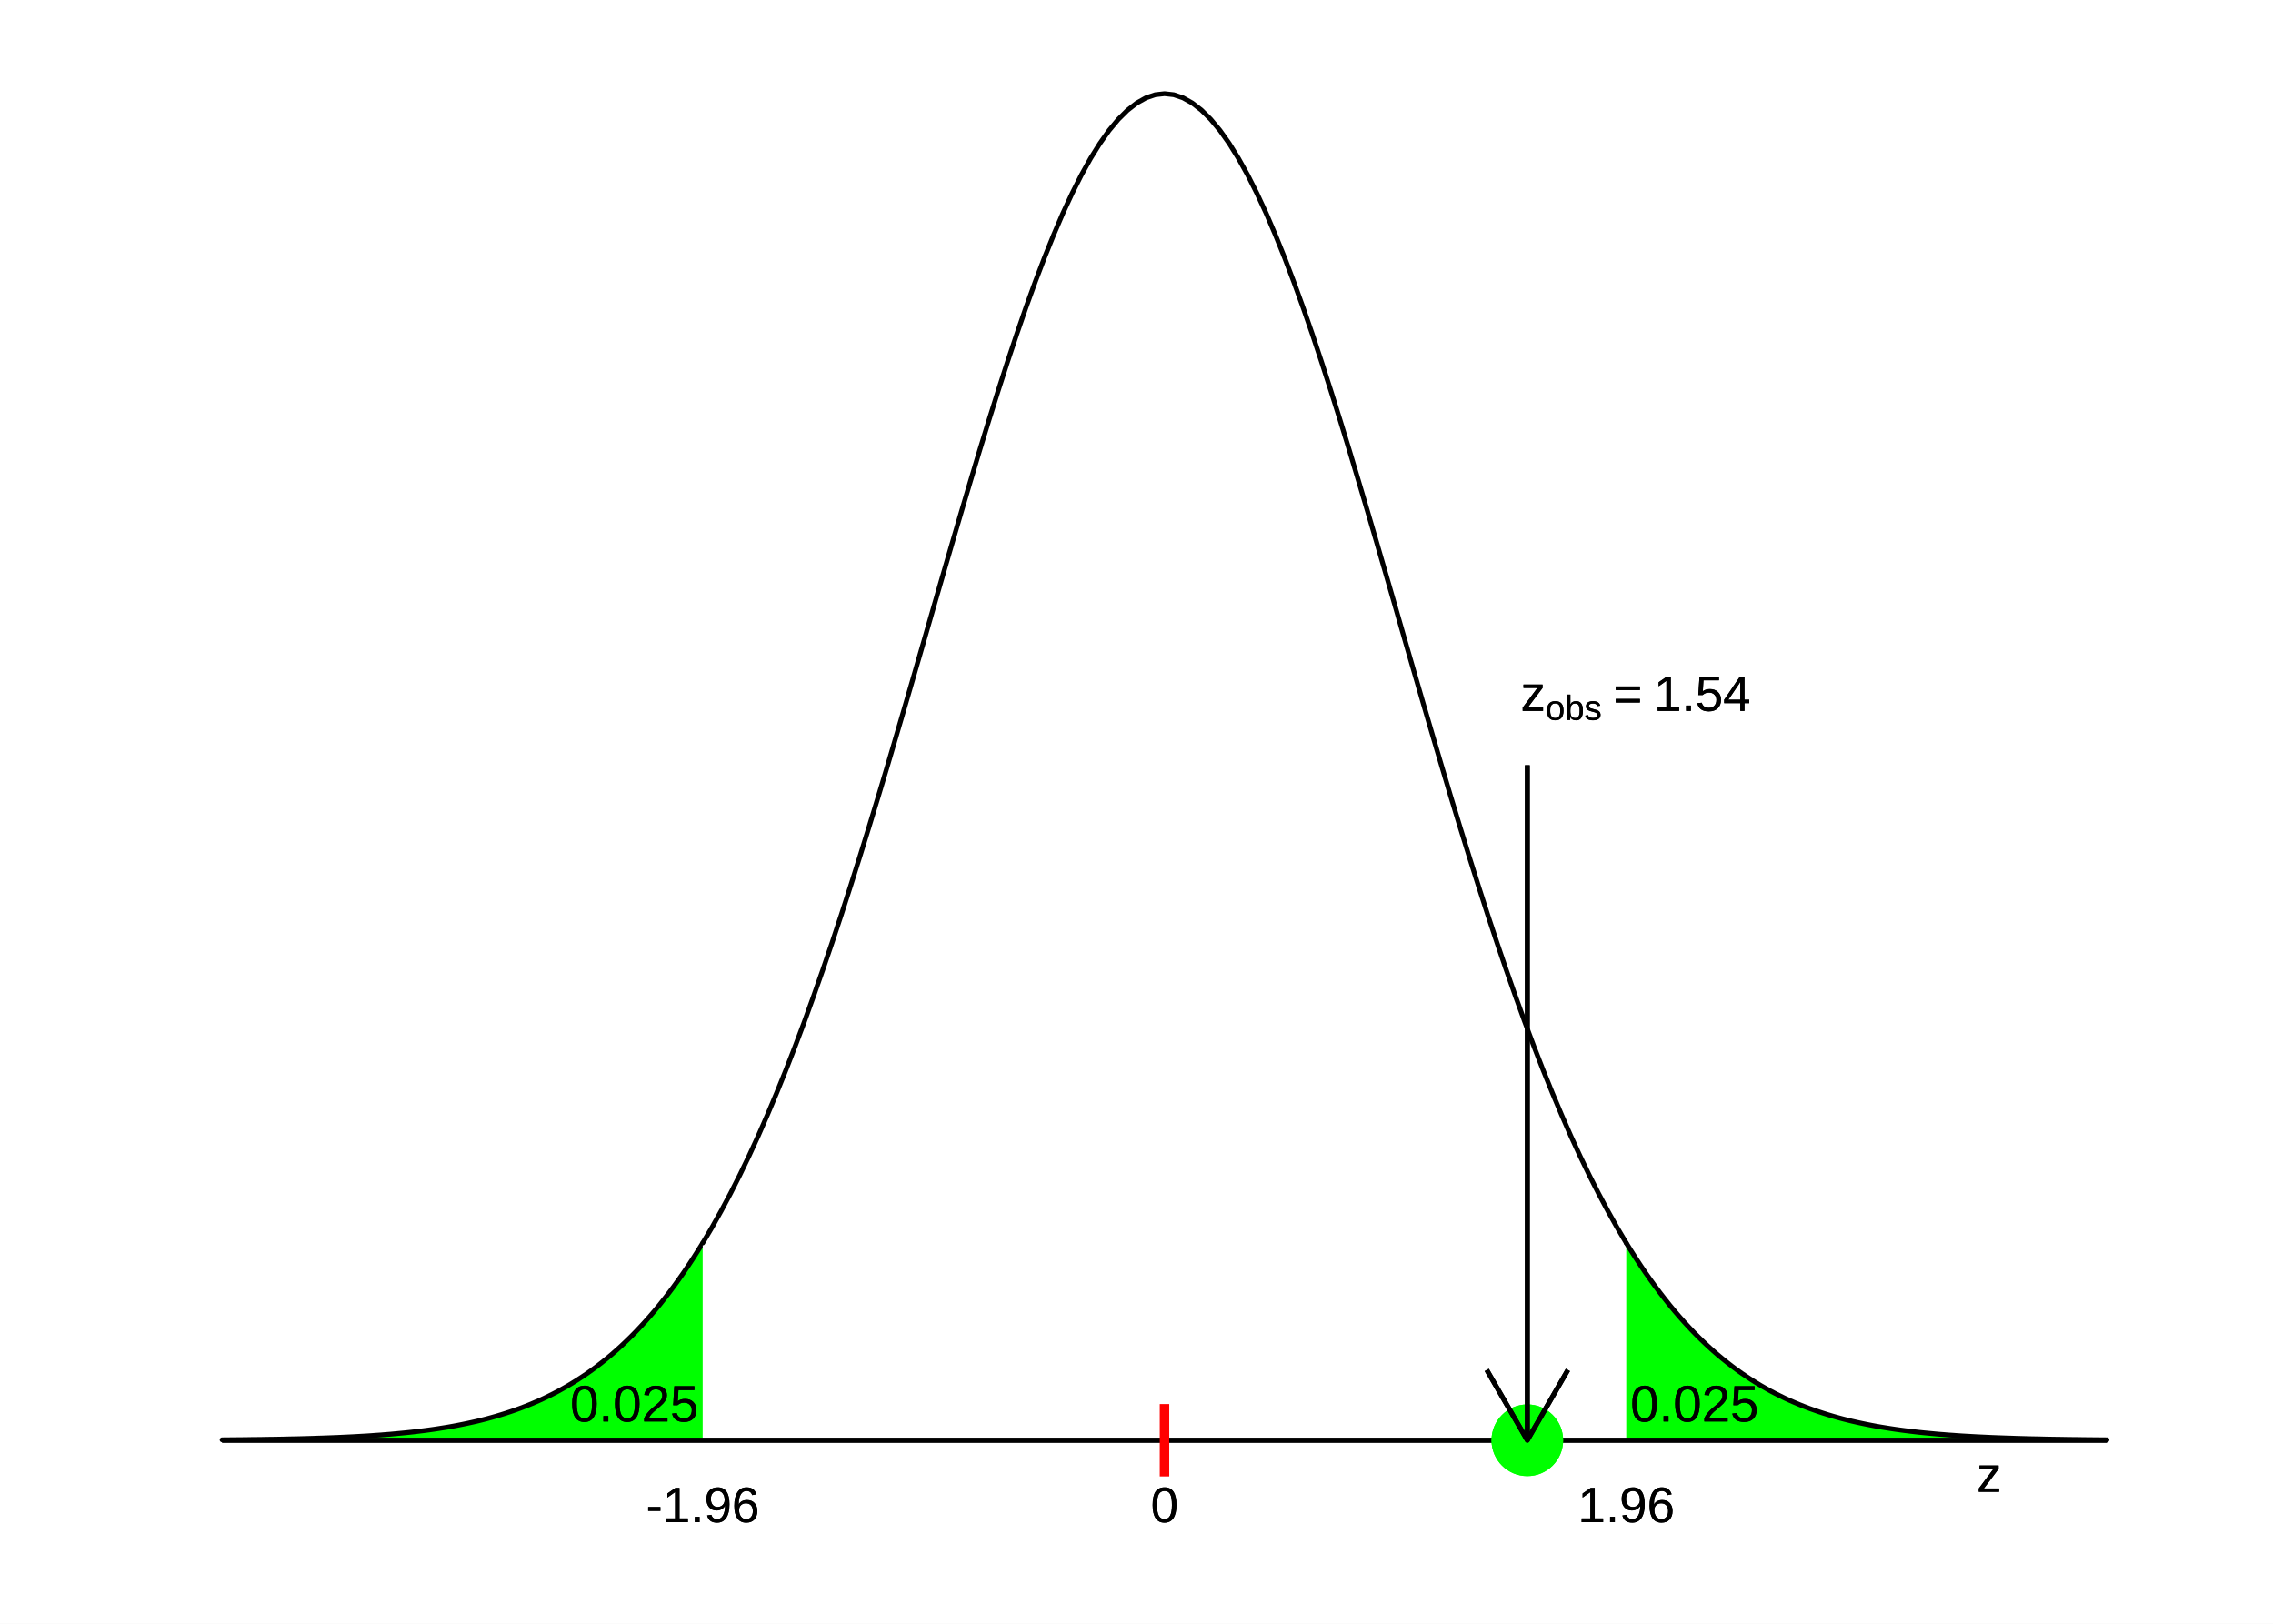
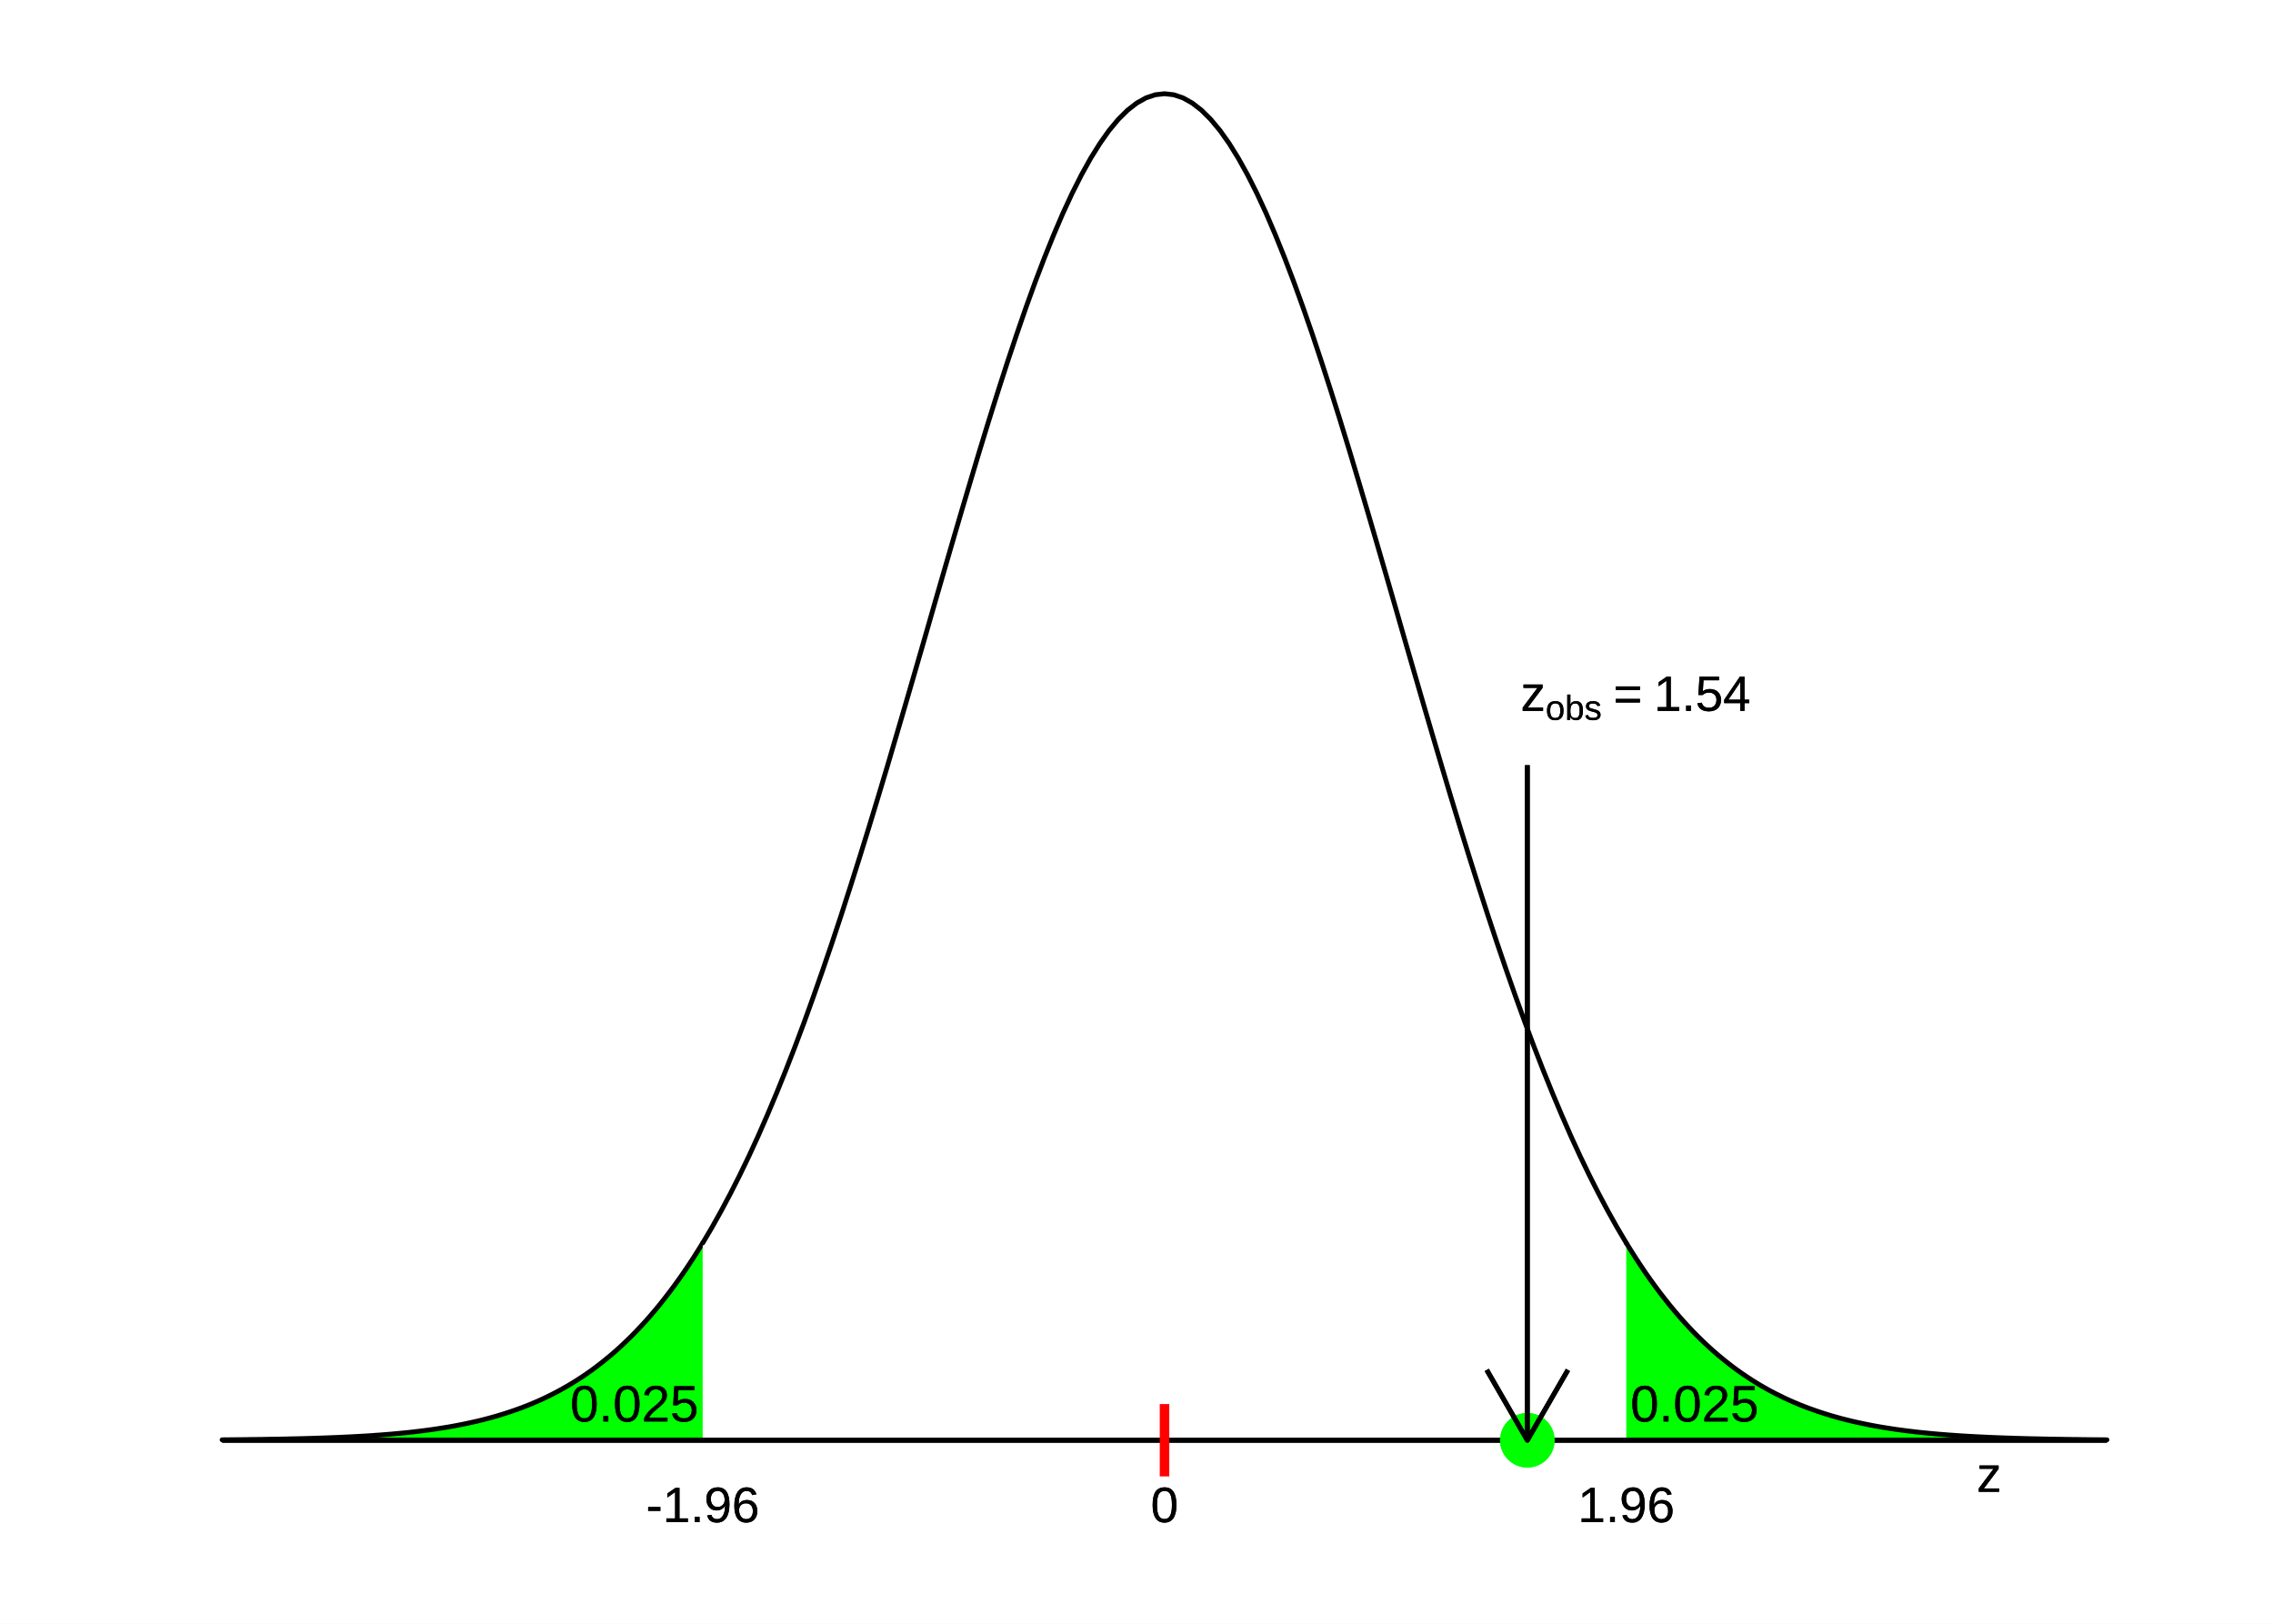
<svg xmlns="http://www.w3.org/2000/svg" viewBox="0 0 504.00 360.00">
  <defs>
    <style type="text/css">
    line, polyline, polygon, path, rect, circle {
      fill: none;
      stroke: #000000;
      stroke-linecap: round;
      stroke-linejoin: round;
      stroke-miterlimit: 10.00;
    }
  </style>
  </defs>
  <rect width="100%" height="100%" style="stroke: none; fill: #FFFFFF;" />
  <defs>
    <clipPath id="cpMTcuOTB8NDk4LjUyfDM0Mi4xMHw1LjQ4">
      <rect x="17.90" y="5.48" width="480.62" height="336.62" />
    </clipPath>
  </defs>
-   <polygon points="49.25,319.22 50.31,319.21 51.38,319.20 52.44,319.19 53.51,319.18 54.57,319.17 55.64,319.15 56.71,319.14 57.77,319.13 58.84,319.11 59.90,319.09 60.97,319.08 62.03,319.06 63.10,319.04 64.17,319.01 65.23,318.99 66.30,318.97 67.36,318.94 68.43,318.91 69.49,318.88 70.56,318.84 71.63,318.81 72.69,318.77 73.76,318.73 74.82,318.69 75.89,318.64 76.95,318.59 78.02,318.54 79.09,318.48 80.15,318.42 81.22,318.36 82.28,318.29 83.35,318.21 84.41,318.14 85.48,318.05 86.55,317.97 87.61,317.87 88.68,317.77 89.74,317.67 90.81,317.56 91.87,317.44 92.94,317.31 94.01,317.18 95.07,317.04 96.14,316.89 97.20,316.73 98.27,316.56 99.34,316.39 100.40,316.20 101.47,316.00 102.53,315.79 103.60,315.57 104.66,315.34 105.73,315.10 106.80,314.84 107.86,314.57 108.93,314.28 109.99,313.98 111.06,313.66 112.12,313.33 113.19,312.98 114.26,312.61 115.32,312.23 116.39,311.82 117.45,311.40 118.52,310.95 119.58,310.49 120.65,310.00 121.72,309.48 122.78,308.95 123.85,308.39 124.91,307.80 125.98,307.19 127.04,306.55 128.11,305.88 129.18,305.18 130.24,304.46 131.31,303.70 132.37,302.91 133.44,302.08 134.50,301.23 135.57,300.34 136.64,299.41 137.70,298.45 138.77,297.44 139.83,296.41 140.90,295.33 141.96,294.21 143.03,293.05 144.10,291.84 145.16,290.60 146.23,289.31 147.29,287.97 148.36,286.59 149.42,285.17 150.49,283.69 151.56,282.17 152.62,280.60 153.69,278.97 154.75,277.30 155.82,275.58 155.82,319.32 154.75,319.32 153.69,319.32 152.62,319.32 151.56,319.32 150.49,319.32 149.42,319.32 148.36,319.32 147.29,319.32 146.23,319.32 145.16,319.32 144.10,319.32 143.03,319.32 141.96,319.32 140.90,319.32 139.83,319.32 138.77,319.32 137.70,319.32 136.64,319.32 135.57,319.32 134.50,319.32 133.44,319.32 132.37,319.32 131.31,319.32 130.24,319.32 129.18,319.32 128.11,319.32 127.04,319.32 125.98,319.32 124.91,319.32 123.85,319.32 122.78,319.32 121.72,319.32 120.65,319.32 119.58,319.32 118.52,319.32 117.45,319.32 116.39,319.32 115.32,319.32 114.26,319.32 113.19,319.32 112.12,319.32 111.06,319.32 109.99,319.32 108.93,319.32 107.86,319.32 106.80,319.32 105.73,319.32 104.66,319.32 103.60,319.32 102.53,319.32 101.47,319.32 100.40,319.32 99.34,319.32 98.27,319.32 97.20,319.32 96.14,319.32 95.07,319.32 94.01,319.32 92.94,319.32 91.87,319.32 90.81,319.32 89.74,319.32 88.68,319.32 87.61,319.32 86.55,319.32 85.48,319.32 84.41,319.32 83.35,319.32 82.28,319.32 81.22,319.32 80.15,319.32 79.09,319.32 78.02,319.32 76.95,319.32 75.89,319.32 74.82,319.32 73.76,319.32 72.69,319.32 71.63,319.32 70.56,319.32 69.49,319.32 68.43,319.32 67.36,319.32 66.30,319.32 65.23,319.32 64.17,319.32 63.10,319.32 62.03,319.32 60.97,319.32 59.90,319.32 58.84,319.32 57.77,319.32 56.71,319.32 55.64,319.32 54.57,319.32 53.51,319.32 52.44,319.32 51.38,319.32 50.31,319.32 49.25,319.32 " style="stroke-width: 0.75; stroke: none; fill: #00FF00;" clip-path="url(#cpMTcuOTB8NDk4LjUyfDM0Mi4xMHw1LjQ4)" />
+   <polygon points="49.25,319.22 50.31,319.21 51.38,319.20 52.44,319.19 53.51,319.18 54.57,319.17 55.64,319.15 56.71,319.14 57.77,319.13 58.84,319.11 59.90,319.09 60.97,319.08 62.03,319.06 63.10,319.04 64.17,319.01 65.23,318.99 66.30,318.97 67.36,318.94 68.43,318.91 69.49,318.88 70.56,318.84 71.63,318.81 72.69,318.77 73.76,318.73 74.82,318.69 75.89,318.64 76.95,318.59 78.02,318.54 79.09,318.48 80.15,318.42 81.22,318.36 82.28,318.29 83.35,318.21 84.41,318.14 85.48,318.05 86.55,317.97 87.61,317.87 88.68,317.77 89.74,317.67 90.81,317.56 91.87,317.44 92.94,317.31 94.01,317.18 95.07,317.04 96.14,316.89 97.20,316.73 98.27,316.56 99.34,316.39 100.40,316.20 101.47,316.00 102.53,315.79 103.60,315.57 104.66,315.34 105.73,315.10 106.80,314.84 107.86,314.57 108.93,314.28 109.99,313.98 111.06,313.66 112.12,313.33 113.19,312.98 114.26,312.61 115.32,312.23 116.39,311.82 117.45,311.40 118.52,310.95 119.58,310.49 120.65,310.00 121.72,309.48 122.78,308.95 123.85,308.39 124.91,307.80 125.98,307.19 127.04,306.55 128.11,305.88 129.18,305.18 130.24,304.46 131.31,303.70 132.37,302.91 133.44,302.08 134.50,301.23 135.57,300.34 136.64,299.41 137.70,298.45 138.77,297.44 139.83,296.41 140.90,295.33 141.96,294.21 143.03,293.05 144.10,291.84 145.16,290.60 146.23,289.31 147.29,287.97 148.36,286.59 149.42,285.17 150.49,283.69 151.56,282.17 152.62,280.60 153.69,278.97 154.75,277.30 155.82,275.58 155.82,319.32 154.75,319.32 153.69,319.32 152.62,319.32 151.56,319.32 150.49,319.32 149.42,319.32 148.36,319.32 147.29,319.32 146.23,319.32 145.16,319.32 144.10,319.32 143.03,319.32 141.96,319.32 140.90,319.32 139.83,319.32 138.77,319.32 137.70,319.32 136.64,319.32 135.57,319.32 134.50,319.32 133.44,319.32 132.37,319.32 131.31,319.32 130.24,319.32 129.18,319.32 128.11,319.32 127.04,319.32 125.98,319.32 124.91,319.32 123.85,319.32 122.78,319.32 121.72,319.32 120.65,319.32 119.58,319.32 118.52,319.32 117.45,319.32 116.39,319.32 115.32,319.32 114.26,319.32 113.19,319.32 112.12,319.32 111.06,319.32 109.99,319.32 108.93,319.32 107.86,319.32 106.80,319.32 105.73,319.32 104.66,319.32 103.60,319.32 102.53,319.32 101.47,319.32 100.40,319.32 99.34,319.32 98.27,319.32 97.20,319.32 96.14,319.32 95.07,319.32 94.01,319.32 92.94,319.32 91.87,319.32 90.81,319.32 89.74,319.32 88.68,319.32 87.61,319.32 86.55,319.32 85.48,319.32 84.41,319.32 83.35,319.32 82.28,319.32 81.22,319.32 80.15,319.32 79.09,319.32 78.02,319.32 76.95,319.32 75.89,319.32 74.82,319.32 73.76,319.32 72.69,319.32 71.63,319.32 70.56,319.32 69.49,319.32 68.43,319.32 67.36,319.32 66.30,319.32 65.23,319.32 64.17,319.32 63.10,319.32 62.03,319.32 60.97,319.32 59.90,319.32 58.84,319.32 57.77,319.32 56.71,319.32 55.64,319.32 54.57,319.32 53.51,319.32 52.44,319.32 51.38,319.32 50.31,319.32 49.25,319.32 " style="stroke-width: 0.00; stroke: none; fill: #00FF00;" clip-path="url(#cpMTcuOTB8NDk4LjUyfDM0Mi4xMHw1LjQ4)" />
  <polyline points="49.25,319.22 50.31,319.21 51.38,319.20 52.44,319.19 53.51,319.18 54.57,319.17 55.64,319.15 56.71,319.14 57.77,319.13 58.84,319.11 59.90,319.09 60.97,319.08 62.03,319.06 63.10,319.04 64.17,319.01 65.23,318.99 66.30,318.97 67.36,318.94 68.43,318.91 69.49,318.88 70.56,318.84 71.63,318.81 72.69,318.77 73.76,318.73 74.82,318.69 75.89,318.64 76.95,318.59 78.02,318.54 79.09,318.48 80.15,318.42 81.22,318.36 82.28,318.29 83.35,318.21 84.41,318.14 85.48,318.05 86.55,317.97 87.61,317.87 88.68,317.77 89.74,317.67 90.81,317.56 91.87,317.44 92.94,317.31 94.01,317.18 95.07,317.04 96.14,316.89 97.20,316.73 98.27,316.56 99.34,316.39 100.40,316.20 101.47,316.00 102.53,315.79 103.60,315.57 104.66,315.34 105.73,315.10 106.80,314.84 107.86,314.57 108.93,314.28 109.99,313.98 111.06,313.66 112.12,313.33 113.19,312.98 114.26,312.61 115.32,312.23 116.39,311.82 117.45,311.40 118.52,310.95 119.58,310.49 120.65,310.00 121.72,309.48 122.78,308.95 123.85,308.39 124.91,307.80 125.98,307.19 127.04,306.55 128.11,305.88 129.18,305.18 130.24,304.46 131.31,303.70 132.37,302.91 133.44,302.08 134.50,301.23 135.57,300.34 136.64,299.41 137.70,298.45 138.77,297.44 139.83,296.41 140.90,295.33 141.96,294.21 143.03,293.05 144.10,291.84 145.16,290.60 146.23,289.31 147.29,287.97 148.36,286.59 149.42,285.17 150.49,283.69 151.56,282.17 152.62,280.60 153.69,278.97 154.75,277.30 155.82,275.58 " style="stroke-width: 1.07;" clip-path="url(#cpMTcuOTB8NDk4LjUyfDM0Mi4xMHw1LjQ4)" />
-   <polygon points="155.82,275.58 157.87,272.12 159.91,268.47 161.96,264.62 164.01,260.57 166.06,256.32 168.11,251.86 170.15,247.20 172.20,242.33 174.25,237.26 176.30,231.99 178.35,226.53 180.39,220.87 182.44,215.03 184.49,209.02 186.54,202.83 188.58,196.49 190.63,190.00 192.68,183.38 194.73,176.64 196.78,169.80 198.82,162.86 200.87,155.86 202.92,148.80 204.97,141.72 207.01,134.62 209.06,127.53 211.11,120.48 213.16,113.49 215.21,106.58 217.25,99.77 219.30,93.09 221.35,86.57 223.40,80.22 225.45,74.08 227.49,68.17 229.54,62.51 231.59,57.13 233.64,52.05 235.68,47.28 237.73,42.86 239.78,38.79 241.83,35.10 243.88,31.81 245.92,28.92 247.97,26.46 250.02,24.43 252.07,22.84 254.11,21.70 256.16,21.01 258.21,20.78 260.26,21.01 262.31,21.70 264.35,22.84 266.40,24.43 268.45,26.46 270.50,28.92 272.55,31.81 274.59,35.10 276.64,38.79 278.69,42.86 280.74,47.28 282.78,52.05 284.83,57.13 286.88,62.51 288.93,68.17 290.98,74.08 293.02,80.22 295.07,86.57 297.12,93.09 299.17,99.77 301.21,106.58 303.26,113.49 305.31,120.48 307.36,127.53 309.41,134.62 311.45,141.72 313.50,148.80 315.55,155.86 317.60,162.86 319.65,169.80 321.69,176.64 323.74,183.38 325.79,190.00 327.84,196.49 329.88,202.83 331.93,209.02 333.98,215.03 336.03,220.87 338.08,226.53 340.12,231.99 342.17,237.26 344.22,242.33 346.27,247.20 348.31,251.86 350.36,256.32 352.41,260.57 354.46,264.62 356.51,268.47 358.55,272.12 360.60,275.58 360.60,319.32 358.55,319.32 356.51,319.32 354.46,319.32 352.41,319.32 350.36,319.32 348.31,319.32 346.27,319.32 344.22,319.32 342.17,319.32 340.12,319.32 338.08,319.32 336.03,319.32 333.98,319.32 331.93,319.32 329.88,319.32 327.84,319.32 325.79,319.32 323.74,319.32 321.69,319.32 319.65,319.32 317.60,319.32 315.55,319.32 313.50,319.32 311.45,319.32 309.41,319.32 307.36,319.32 305.31,319.32 303.26,319.32 301.21,319.32 299.17,319.32 297.12,319.32 295.07,319.32 293.02,319.32 290.98,319.32 288.93,319.32 286.88,319.32 284.83,319.32 282.78,319.32 280.74,319.32 278.69,319.32 276.64,319.32 274.59,319.32 272.55,319.32 270.50,319.32 268.45,319.32 266.40,319.32 264.35,319.32 262.31,319.32 260.26,319.32 258.21,319.32 256.16,319.32 254.11,319.32 252.07,319.32 250.02,319.32 247.97,319.32 245.92,319.32 243.88,319.32 241.83,319.32 239.78,319.32 237.73,319.32 235.68,319.32 233.64,319.32 231.59,319.32 229.54,319.32 227.49,319.32 225.45,319.32 223.40,319.32 221.35,319.32 219.30,319.32 217.25,319.32 215.21,319.32 213.16,319.32 211.11,319.32 209.06,319.32 207.01,319.32 204.97,319.32 202.92,319.32 200.87,319.32 198.82,319.32 196.78,319.32 194.73,319.32 192.68,319.32 190.63,319.32 188.58,319.32 186.54,319.32 184.49,319.32 182.44,319.32 180.39,319.32 178.35,319.32 176.30,319.32 174.25,319.32 172.20,319.32 170.15,319.32 168.11,319.32 166.06,319.32 164.01,319.32 161.96,319.32 159.91,319.32 157.87,319.32 155.82,319.32 " style="stroke-width: 0.75; stroke: none; fill: #FFFFFF;" clip-path="url(#cpMTcuOTB8NDk4LjUyfDM0Mi4xMHw1LjQ4)" />
+   <polygon points="155.82,275.58 157.87,272.12 159.91,268.47 161.96,264.62 164.01,260.57 166.06,256.32 168.11,251.86 170.15,247.20 172.20,242.33 174.25,237.26 176.30,231.99 178.35,226.53 180.39,220.87 182.44,215.03 184.49,209.02 186.54,202.83 188.58,196.49 190.63,190.00 192.68,183.38 194.73,176.64 196.78,169.80 198.82,162.86 200.87,155.86 202.92,148.80 204.97,141.72 207.01,134.62 209.06,127.53 211.11,120.48 213.16,113.49 215.21,106.58 217.25,99.77 219.30,93.09 221.35,86.57 223.40,80.22 225.45,74.08 227.49,68.17 229.54,62.51 231.59,57.13 233.64,52.05 235.68,47.28 237.73,42.86 239.78,38.79 241.83,35.10 243.88,31.81 245.92,28.92 247.97,26.46 250.02,24.43 252.07,22.84 254.11,21.70 256.16,21.01 258.21,20.78 260.26,21.01 262.31,21.70 264.35,22.84 266.40,24.43 268.45,26.46 270.50,28.92 272.55,31.81 274.59,35.10 276.64,38.79 278.69,42.86 280.74,47.28 282.78,52.05 284.83,57.13 286.88,62.51 288.93,68.17 290.98,74.08 293.02,80.22 295.07,86.57 297.12,93.09 299.17,99.77 301.21,106.58 303.26,113.49 305.31,120.48 307.36,127.53 309.41,134.62 311.45,141.72 313.50,148.80 315.55,155.86 317.60,162.86 319.65,169.80 321.69,176.64 323.74,183.38 325.79,190.00 327.84,196.49 329.88,202.83 331.93,209.02 333.98,215.03 336.03,220.87 338.08,226.53 340.12,231.99 342.17,237.26 344.22,242.33 346.27,247.20 348.31,251.86 350.36,256.32 352.41,260.57 354.46,264.62 356.51,268.47 358.55,272.12 360.60,275.58 360.60,319.32 358.55,319.32 356.51,319.32 354.46,319.32 352.41,319.32 350.36,319.32 348.31,319.32 346.27,319.32 344.22,319.32 342.17,319.32 340.12,319.32 338.08,319.32 336.03,319.32 333.98,319.32 331.93,319.32 329.88,319.32 327.84,319.32 325.79,319.32 323.74,319.32 321.69,319.32 319.65,319.32 317.60,319.32 315.55,319.32 313.50,319.32 311.45,319.32 309.41,319.32 307.36,319.32 305.31,319.32 303.26,319.32 301.21,319.32 299.17,319.32 297.12,319.32 295.07,319.32 293.02,319.32 290.98,319.32 288.93,319.32 286.88,319.32 284.83,319.32 282.78,319.32 280.74,319.32 278.69,319.32 276.64,319.32 274.59,319.32 272.55,319.32 270.50,319.32 268.45,319.32 266.40,319.32 264.35,319.32 262.31,319.32 260.26,319.32 258.21,319.32 256.16,319.32 254.11,319.32 252.07,319.32 250.02,319.32 247.97,319.32 245.92,319.32 243.88,319.32 241.83,319.32 239.78,319.32 237.73,319.32 235.68,319.32 233.64,319.32 231.59,319.32 229.54,319.32 227.49,319.32 225.45,319.32 223.40,319.32 221.35,319.32 219.30,319.32 217.25,319.32 215.21,319.32 213.16,319.32 211.11,319.32 209.06,319.32 207.01,319.32 204.97,319.32 202.92,319.32 200.87,319.32 198.82,319.32 196.78,319.32 194.73,319.32 192.68,319.32 190.63,319.32 188.58,319.32 186.54,319.32 184.49,319.32 182.44,319.32 180.39,319.32 178.35,319.32 176.30,319.32 174.25,319.32 172.20,319.32 170.15,319.32 168.11,319.32 166.06,319.32 164.01,319.32 161.96,319.32 159.91,319.32 157.87,319.32 155.82,319.32 " style="stroke-width: 0.00; stroke: none; fill: #FFFFFF;" clip-path="url(#cpMTcuOTB8NDk4LjUyfDM0Mi4xMHw1LjQ4)" />
  <polyline points="155.82,275.58 157.87,272.12 159.91,268.47 161.96,264.62 164.01,260.57 166.06,256.32 168.11,251.86 170.15,247.20 172.20,242.33 174.25,237.26 176.30,231.99 178.35,226.53 180.39,220.87 182.44,215.03 184.49,209.02 186.54,202.83 188.58,196.49 190.63,190.00 192.68,183.38 194.73,176.64 196.78,169.80 198.82,162.86 200.87,155.86 202.92,148.80 204.97,141.72 207.01,134.62 209.06,127.53 211.11,120.48 213.16,113.49 215.21,106.58 217.25,99.77 219.30,93.09 221.35,86.57 223.40,80.22 225.45,74.08 227.49,68.17 229.54,62.51 231.59,57.13 233.64,52.05 235.68,47.28 237.73,42.86 239.78,38.79 241.83,35.10 243.88,31.81 245.92,28.92 247.97,26.46 250.02,24.43 252.07,22.84 254.11,21.70 256.16,21.01 258.21,20.78 260.26,21.01 262.31,21.70 264.35,22.84 266.40,24.43 268.45,26.46 270.50,28.92 272.55,31.81 274.59,35.10 276.64,38.79 278.69,42.86 280.74,47.28 282.78,52.05 284.83,57.13 286.88,62.51 288.93,68.17 290.98,74.08 293.02,80.22 295.07,86.57 297.12,93.09 299.17,99.77 301.21,106.58 303.26,113.49 305.31,120.48 307.36,127.53 309.41,134.62 311.45,141.72 313.50,148.80 315.55,155.86 317.60,162.86 319.65,169.80 321.69,176.64 323.74,183.38 325.79,190.00 327.84,196.49 329.88,202.83 331.93,209.02 333.98,215.03 336.03,220.87 338.08,226.53 340.12,231.99 342.17,237.26 344.22,242.33 346.27,247.20 348.31,251.86 350.36,256.32 352.41,260.57 354.46,264.62 356.51,268.47 358.55,272.12 360.60,275.58 " style="stroke-width: 1.07;" clip-path="url(#cpMTcuOTB8NDk4LjUyfDM0Mi4xMHw1LjQ4)" />
-   <polygon points="360.60,275.58 361.67,277.30 362.73,278.97 363.80,280.60 364.86,282.17 365.93,283.69 367.00,285.17 368.06,286.59 369.13,287.97 370.19,289.31 371.26,290.60 372.32,291.84 373.39,293.05 374.46,294.21 375.52,295.33 376.59,296.41 377.65,297.44 378.72,298.45 379.78,299.41 380.85,300.34 381.92,301.23 382.98,302.08 384.05,302.91 385.11,303.70 386.18,304.46 387.25,305.18 388.31,305.88 389.38,306.55 390.44,307.19 391.51,307.80 392.57,308.39 393.64,308.95 394.71,309.48 395.77,310.00 396.84,310.49 397.90,310.95 398.97,311.40 400.03,311.82 401.10,312.23 402.17,312.61 403.23,312.98 404.30,313.33 405.36,313.66 406.43,313.98 407.49,314.28 408.56,314.57 409.63,314.84 410.69,315.10 411.76,315.34 412.82,315.57 413.89,315.79 414.95,316.00 416.02,316.20 417.09,316.39 418.15,316.56 419.22,316.73 420.28,316.89 421.35,317.04 422.41,317.18 423.48,317.31 424.55,317.44 425.61,317.56 426.68,317.67 427.74,317.77 428.81,317.87 429.87,317.97 430.94,318.05 432.01,318.14 433.07,318.21 434.14,318.29 435.20,318.36 436.27,318.42 437.33,318.48 438.40,318.54 439.47,318.59 440.53,318.64 441.60,318.69 442.66,318.73 443.73,318.77 444.80,318.81 445.86,318.84 446.93,318.88 447.99,318.91 449.06,318.94 450.12,318.97 451.19,318.99 452.26,319.01 453.32,319.04 454.39,319.06 455.45,319.08 456.52,319.09 457.58,319.11 458.65,319.13 459.72,319.14 460.78,319.15 461.85,319.17 462.91,319.18 463.98,319.19 465.04,319.20 466.11,319.21 467.18,319.22 467.18,319.32 466.11,319.32 465.04,319.32 463.98,319.32 462.91,319.32 461.85,319.32 460.78,319.32 459.72,319.32 458.65,319.32 457.58,319.32 456.52,319.32 455.45,319.32 454.39,319.32 453.32,319.32 452.26,319.32 451.19,319.32 450.12,319.32 449.06,319.32 447.99,319.32 446.93,319.32 445.86,319.32 444.80,319.32 443.73,319.32 442.66,319.32 441.60,319.32 440.53,319.32 439.47,319.32 438.40,319.32 437.33,319.32 436.27,319.32 435.20,319.32 434.14,319.32 433.07,319.32 432.01,319.32 430.94,319.32 429.87,319.32 428.81,319.32 427.74,319.32 426.68,319.32 425.61,319.32 424.55,319.32 423.48,319.32 422.41,319.32 421.35,319.32 420.28,319.32 419.22,319.32 418.15,319.32 417.09,319.32 416.02,319.32 414.95,319.32 413.89,319.32 412.82,319.32 411.76,319.32 410.69,319.32 409.63,319.32 408.56,319.32 407.49,319.32 406.43,319.32 405.36,319.32 404.30,319.32 403.23,319.32 402.17,319.32 401.10,319.32 400.03,319.32 398.97,319.32 397.90,319.32 396.84,319.32 395.77,319.32 394.71,319.32 393.64,319.32 392.57,319.32 391.51,319.32 390.44,319.32 389.38,319.32 388.31,319.32 387.25,319.32 386.18,319.32 385.11,319.32 384.05,319.32 382.98,319.32 381.92,319.32 380.85,319.32 379.78,319.32 378.72,319.32 377.65,319.32 376.59,319.32 375.52,319.32 374.46,319.32 373.39,319.32 372.32,319.32 371.26,319.32 370.19,319.32 369.13,319.32 368.06,319.32 367.00,319.32 365.93,319.32 364.86,319.32 363.80,319.32 362.73,319.32 361.67,319.32 360.60,319.32 " style="stroke-width: 0.75; stroke: none; fill: #00FF00;" clip-path="url(#cpMTcuOTB8NDk4LjUyfDM0Mi4xMHw1LjQ4)" />
+   <polygon points="360.60,275.58 361.67,277.30 362.73,278.97 363.80,280.60 364.86,282.17 365.93,283.69 367.00,285.17 368.06,286.59 369.13,287.97 370.19,289.31 371.26,290.60 372.32,291.84 373.39,293.05 374.46,294.21 375.52,295.33 376.59,296.41 377.65,297.44 378.72,298.45 379.78,299.41 380.85,300.34 381.92,301.23 382.98,302.08 384.05,302.91 385.11,303.70 386.18,304.46 387.25,305.18 388.31,305.88 389.38,306.55 390.44,307.19 391.51,307.80 392.57,308.39 393.64,308.95 394.71,309.48 395.77,310.00 396.84,310.49 397.90,310.95 398.97,311.40 400.03,311.82 401.10,312.23 402.17,312.61 403.23,312.98 404.30,313.33 405.36,313.66 406.43,313.98 407.49,314.28 408.56,314.57 409.63,314.84 410.69,315.10 411.76,315.34 412.82,315.57 413.89,315.79 414.95,316.00 416.02,316.20 417.09,316.39 418.15,316.56 419.22,316.73 420.28,316.89 421.35,317.04 422.41,317.18 423.48,317.31 424.55,317.44 425.61,317.56 426.68,317.67 427.74,317.77 428.81,317.87 429.87,317.97 430.94,318.05 432.01,318.14 433.07,318.21 434.14,318.29 435.20,318.36 436.27,318.42 437.33,318.48 438.40,318.54 439.47,318.59 440.53,318.64 441.60,318.69 442.66,318.73 443.73,318.77 444.80,318.81 445.86,318.84 446.93,318.88 447.99,318.91 449.06,318.94 450.12,318.97 451.19,318.99 452.26,319.01 453.32,319.04 454.39,319.06 455.45,319.08 456.52,319.09 457.58,319.11 458.65,319.13 459.72,319.14 460.78,319.15 461.85,319.17 462.91,319.18 463.98,319.19 465.04,319.20 466.11,319.21 467.18,319.22 467.18,319.32 466.11,319.32 465.04,319.32 463.98,319.32 462.91,319.32 461.85,319.32 460.78,319.32 459.72,319.32 458.65,319.32 457.58,319.32 456.52,319.32 455.45,319.32 454.39,319.32 453.32,319.32 452.26,319.32 451.19,319.32 450.12,319.32 449.06,319.32 447.99,319.32 446.93,319.32 445.86,319.32 444.80,319.32 443.73,319.32 442.66,319.32 441.60,319.32 440.53,319.32 439.47,319.32 438.40,319.32 437.33,319.32 436.27,319.32 435.20,319.32 434.14,319.32 433.07,319.32 432.01,319.32 430.94,319.32 429.87,319.32 428.81,319.32 427.74,319.32 426.68,319.32 425.61,319.32 424.55,319.32 423.48,319.32 422.41,319.32 421.35,319.32 420.28,319.32 419.22,319.32 418.15,319.32 417.09,319.32 416.02,319.32 414.95,319.32 413.89,319.32 412.82,319.32 411.76,319.32 410.69,319.32 409.63,319.32 408.56,319.32 407.49,319.32 406.43,319.32 405.36,319.32 404.30,319.32 403.23,319.32 402.17,319.32 401.10,319.32 400.03,319.32 398.97,319.32 397.90,319.32 396.84,319.32 395.77,319.32 394.71,319.32 393.64,319.32 392.57,319.32 391.51,319.32 390.44,319.32 389.38,319.32 388.31,319.32 387.25,319.32 386.18,319.32 385.11,319.32 384.05,319.32 382.98,319.32 381.92,319.32 380.85,319.32 379.78,319.32 378.72,319.32 377.65,319.32 376.59,319.32 375.52,319.32 374.46,319.32 373.39,319.32 372.32,319.32 371.26,319.32 370.19,319.32 369.13,319.32 368.06,319.32 367.00,319.32 365.93,319.32 364.86,319.32 363.80,319.32 362.73,319.32 361.67,319.32 360.60,319.32 " style="stroke-width: 0.00; stroke: none; fill: #00FF00;" clip-path="url(#cpMTcuOTB8NDk4LjUyfDM0Mi4xMHw1LjQ4)" />
  <polyline points="360.60,275.58 361.67,277.30 362.73,278.97 363.80,280.60 364.86,282.17 365.93,283.69 367.00,285.17 368.06,286.59 369.13,287.97 370.19,289.31 371.26,290.60 372.32,291.84 373.39,293.05 374.46,294.21 375.52,295.33 376.59,296.41 377.65,297.44 378.72,298.45 379.78,299.41 380.85,300.34 381.92,301.23 382.98,302.08 384.05,302.91 385.11,303.70 386.18,304.46 387.25,305.18 388.31,305.88 389.38,306.55 390.44,307.19 391.51,307.80 392.57,308.39 393.64,308.95 394.71,309.48 395.77,310.00 396.84,310.49 397.90,310.95 398.97,311.40 400.03,311.82 401.10,312.23 402.17,312.61 403.23,312.98 404.30,313.33 405.36,313.66 406.43,313.98 407.49,314.28 408.56,314.57 409.63,314.84 410.69,315.10 411.76,315.34 412.82,315.57 413.89,315.79 414.95,316.00 416.02,316.20 417.09,316.39 418.15,316.56 419.22,316.73 420.28,316.89 421.35,317.04 422.41,317.18 423.48,317.31 424.55,317.44 425.61,317.56 426.68,317.67 427.74,317.77 428.81,317.87 429.87,317.97 430.94,318.05 432.01,318.14 433.07,318.21 434.14,318.29 435.20,318.36 436.27,318.42 437.33,318.48 438.40,318.54 439.47,318.59 440.53,318.64 441.60,318.69 442.66,318.73 443.73,318.77 444.80,318.81 445.86,318.84 446.93,318.88 447.99,318.91 449.06,318.94 450.12,318.97 451.19,318.99 452.26,319.01 453.32,319.04 454.39,319.06 455.45,319.08 456.52,319.09 457.58,319.11 458.65,319.13 459.72,319.14 460.78,319.15 461.85,319.17 462.91,319.18 463.98,319.19 465.04,319.20 466.11,319.21 467.18,319.22 " style="stroke-width: 1.07;" clip-path="url(#cpMTcuOTB8NDk4LjUyfDM0Mi4xMHw1LjQ4)" />
  <line x1="49.25" y1="319.32" x2="467.18" y2="319.32" style="stroke-width: 1.07; stroke-linecap: butt;" clip-path="url(#cpMTcuOTB8NDk4LjUyfDM0Mi4xMHw1LjQ4)" />
  <line x1="49.25" y1="319.32" x2="467.18" y2="319.32" style="stroke-width: 1.07; stroke-linecap: butt;" clip-path="url(#cpMTcuOTB8NDk4LjUyfDM0Mi4xMHw1LjQ4)" />
  <g clip-path="url(#cpMTcuOTB8NDk4LjUyfDM0Mi4xMHw1LjQ4)">
    <text x="255.14" y="337.48" style="font-size: 11.04px; font-family: Arial;" textLength="6.14px" lengthAdjust="spacingAndGlyphs">0</text>
  </g>
  <g clip-path="url(#cpMTcuOTB8NDk4LjUyfDM0Mi4xMHw1LjQ4)">
    <text x="255.14" y="337.48" style="font-size: 11.04px; font-family: Arial;" textLength="6.14px" lengthAdjust="spacingAndGlyphs">0</text>
  </g>
  <g clip-path="url(#cpMTcuOTB8NDk4LjUyfDM0Mi4xMHw1LjQ4)">
    <text x="143.24" y="337.48" style="font-size: 11.04px; font-family: Arial;" textLength="25.16px" lengthAdjust="spacingAndGlyphs">-1.96</text>
  </g>
  <g clip-path="url(#cpMTcuOTB8NDk4LjUyfDM0Mi4xMHw1LjQ4)">
    <text x="143.24" y="337.48" style="font-size: 11.04px; font-family: Arial;" textLength="25.16px" lengthAdjust="spacingAndGlyphs">-1.96</text>
  </g>
  <g clip-path="url(#cpMTcuOTB8NDk4LjUyfDM0Mi4xMHw1LjQ4)">
    <text x="349.86" y="337.48" style="font-size: 11.04px; font-family: Arial;" textLength="21.49px" lengthAdjust="spacingAndGlyphs">1.96</text>
  </g>
  <g clip-path="url(#cpMTcuOTB8NDk4LjUyfDM0Mi4xMHw1LjQ4)">
    <text x="349.86" y="337.48" style="font-size: 11.04px; font-family: Arial;" textLength="21.49px" lengthAdjust="spacingAndGlyphs">1.96</text>
  </g>
  <g clip-path="url(#cpMTcuOTB8NDk4LjUyfDM0Mi4xMHw1LjQ4)">
    <text x="438.30" y="330.75" style="font-size: 11.04px; font-family: Arial;" textLength="5.52px" lengthAdjust="spacingAndGlyphs">z</text>
  </g>
  <g clip-path="url(#cpMTcuOTB8NDk4LjUyfDM0Mi4xMHw1LjQ4)">
    <text x="438.30" y="330.75" style="font-size: 11.04px; font-family: Arial;" textLength="5.52px" lengthAdjust="spacingAndGlyphs">z</text>
  </g>
  <g clip-path="url(#cpMTcuOTB8NDk4LjUyfDM0Mi4xMHw1LjQ4)">
    <text x="361.51" y="315.16" style="font-size: 11.38px; font-family: Arial;" textLength="28.48px" lengthAdjust="spacingAndGlyphs">0.025</text>
  </g>
  <g clip-path="url(#cpMTcuOTB8NDk4LjUyfDM0Mi4xMHw1LjQ4)">
    <text x="361.51" y="315.16" style="font-size: 11.38px; font-family: Arial;" textLength="28.48px" lengthAdjust="spacingAndGlyphs">0.025</text>
  </g>
  <g clip-path="url(#cpMTcuOTB8NDk4LjUyfDM0Mi4xMHw1LjQ4)">
    <text x="126.43" y="315.16" style="font-size: 11.38px; font-family: Arial;" textLength="28.48px" lengthAdjust="spacingAndGlyphs">0.025</text>
  </g>
  <g clip-path="url(#cpMTcuOTB8NDk4LjUyfDM0Mi4xMHw1LjQ4)">
    <text x="126.43" y="315.16" style="font-size: 11.38px; font-family: Arial;" textLength="28.48px" lengthAdjust="spacingAndGlyphs">0.025</text>
  </g>
  <rect x="257.69" y="311.83" width="1.04" height="14.97" style="stroke-width: 1.07; stroke: #FF0000; stroke-linecap: square; stroke-linejoin: miter; fill: #595959;" clip-path="url(#cpMTcuOTB8NDk4LjUyfDM0Mi4xMHw1LjQ4)" />
  <g clip-path="url(#cpMTcuOTB8NDk4LjUyfDM0Mi4xMHw1LjQ4)">
    <text x="337.18" y="157.61" style="font-size: 11.04px; font-family: Arial;" textLength="5.52px" lengthAdjust="spacingAndGlyphs">z</text>
  </g>
  <g clip-path="url(#cpMTcuOTB8NDk4LjUyfDM0Mi4xMHw1LjQ4)">
    <text x="342.70" y="159.61" style="font-size: 7.73px; font-family: Arial;" textLength="12.46px" lengthAdjust="spacingAndGlyphs">obs</text>
  </g>
  <g clip-path="url(#cpMTcuOTB8NDk4LjUyfDM0Mi4xMHw1LjQ4)">
    <text x="357.72" y="157.61" style="font-size: 11.04px; font-family: Arial;" textLength="6.45px" lengthAdjust="spacingAndGlyphs">=</text>
  </g>
  <g clip-path="url(#cpMTcuOTB8NDk4LjUyfDM0Mi4xMHw1LjQ4)">
    <text x="366.72" y="157.61" style="font-size: 11.04px; font-family: Arial;" textLength="6.14px" lengthAdjust="spacingAndGlyphs">1</text>
  </g>
  <g clip-path="url(#cpMTcuOTB8NDk4LjUyfDM0Mi4xMHw1LjQ4)">
    <text x="372.86" y="157.61" style="font-size: 11.04px; font-family: Arial;" textLength="3.07px" lengthAdjust="spacingAndGlyphs">.</text>
  </g>
  <g clip-path="url(#cpMTcuOTB8NDk4LjUyfDM0Mi4xMHw1LjQ4)">
    <text x="375.92" y="157.61" style="font-size: 11.04px; font-family: Arial;" textLength="12.28px" lengthAdjust="spacingAndGlyphs">54</text>
  </g>
  <g clip-path="url(#cpMTcuOTB8NDk4LjUyfDM0Mi4xMHw1LjQ4)">
    <text x="337.18" y="157.61" style="font-size: 11.04px; font-family: Arial;" textLength="5.52px" lengthAdjust="spacingAndGlyphs">z</text>
  </g>
  <g clip-path="url(#cpMTcuOTB8NDk4LjUyfDM0Mi4xMHw1LjQ4)">
    <text x="342.70" y="159.61" style="font-size: 7.73px; font-family: Arial;" textLength="12.46px" lengthAdjust="spacingAndGlyphs">obs</text>
  </g>
  <g clip-path="url(#cpMTcuOTB8NDk4LjUyfDM0Mi4xMHw1LjQ4)">
    <text x="357.72" y="157.61" style="font-size: 11.04px; font-family: Arial;" textLength="6.45px" lengthAdjust="spacingAndGlyphs">=</text>
  </g>
  <g clip-path="url(#cpMTcuOTB8NDk4LjUyfDM0Mi4xMHw1LjQ4)">
    <text x="366.72" y="157.61" style="font-size: 11.04px; font-family: Arial;" textLength="6.14px" lengthAdjust="spacingAndGlyphs">1</text>
  </g>
  <g clip-path="url(#cpMTcuOTB8NDk4LjUyfDM0Mi4xMHw1LjQ4)">
    <text x="372.86" y="157.61" style="font-size: 11.04px; font-family: Arial;" textLength="3.07px" lengthAdjust="spacingAndGlyphs">.</text>
  </g>
  <g clip-path="url(#cpMTcuOTB8NDk4LjUyfDM0Mi4xMHw1LjQ4)">
    <text x="375.92" y="157.61" style="font-size: 11.04px; font-family: Arial;" textLength="12.28px" lengthAdjust="spacingAndGlyphs">54</text>
  </g>
-   <circle cx="338.66" cy="319.32" r="5.69pt" style="stroke-width: 0.71; stroke: #00FF00; fill: #00FF00;" clip-path="url(#cpMTcuOTB8NDk4LjUyfDM0Mi4xMHw1LjQ4)" />
-   <circle cx="338.66" cy="319.32" r="5.69pt" style="stroke-width: 0.71; stroke: #00FF00; fill: #00FF00;" clip-path="url(#cpMTcuOTB8NDk4LjUyfDM0Mi4xMHw1LjQ4)" />
+   <circle cx="338.66" cy="319.32" r="5.69" style="stroke-width: 0.71; stroke: #00FF00; fill: #00FF00;" clip-path="url(#cpMTcuOTB8NDk4LjUyfDM0Mi4xMHw1LjQ4)" />
+   <circle cx="338.66" cy="319.32" r="5.69" style="stroke-width: 0.71; stroke: #00FF00; fill: #00FF00;" clip-path="url(#cpMTcuOTB8NDk4LjUyfDM0Mi4xMHw1LjQ4)" />
  <line x1="338.66" y1="169.65" x2="338.66" y2="319.32" style="stroke-width: 1.07; stroke-linecap: butt;" clip-path="url(#cpMTcuOTB8NDk4LjUyfDM0Mi4xMHw1LjQ4)" />
  <polyline points="329.66,303.73 338.66,319.32 347.66,303.73 " style="stroke-width: 1.07; stroke-linecap: butt;" clip-path="url(#cpMTcuOTB8NDk4LjUyfDM0Mi4xMHw1LjQ4)" />
  <line x1="338.66" y1="169.65" x2="338.66" y2="319.32" style="stroke-width: 1.07; stroke-linecap: butt;" clip-path="url(#cpMTcuOTB8NDk4LjUyfDM0Mi4xMHw1LjQ4)" />
  <polyline points="329.66,303.73 338.66,319.32 347.66,303.73 " style="stroke-width: 1.07; stroke-linecap: butt;" clip-path="url(#cpMTcuOTB8NDk4LjUyfDM0Mi4xMHw1LjQ4)" />
  <defs>
    <clipPath id="cpMC4wMHw1MDQuMDB8MzYwLjAwfDAuMDA=">
      <rect x="0.00" y="0.00" width="504.00" height="360.00" />
    </clipPath>
  </defs>
</svg>
